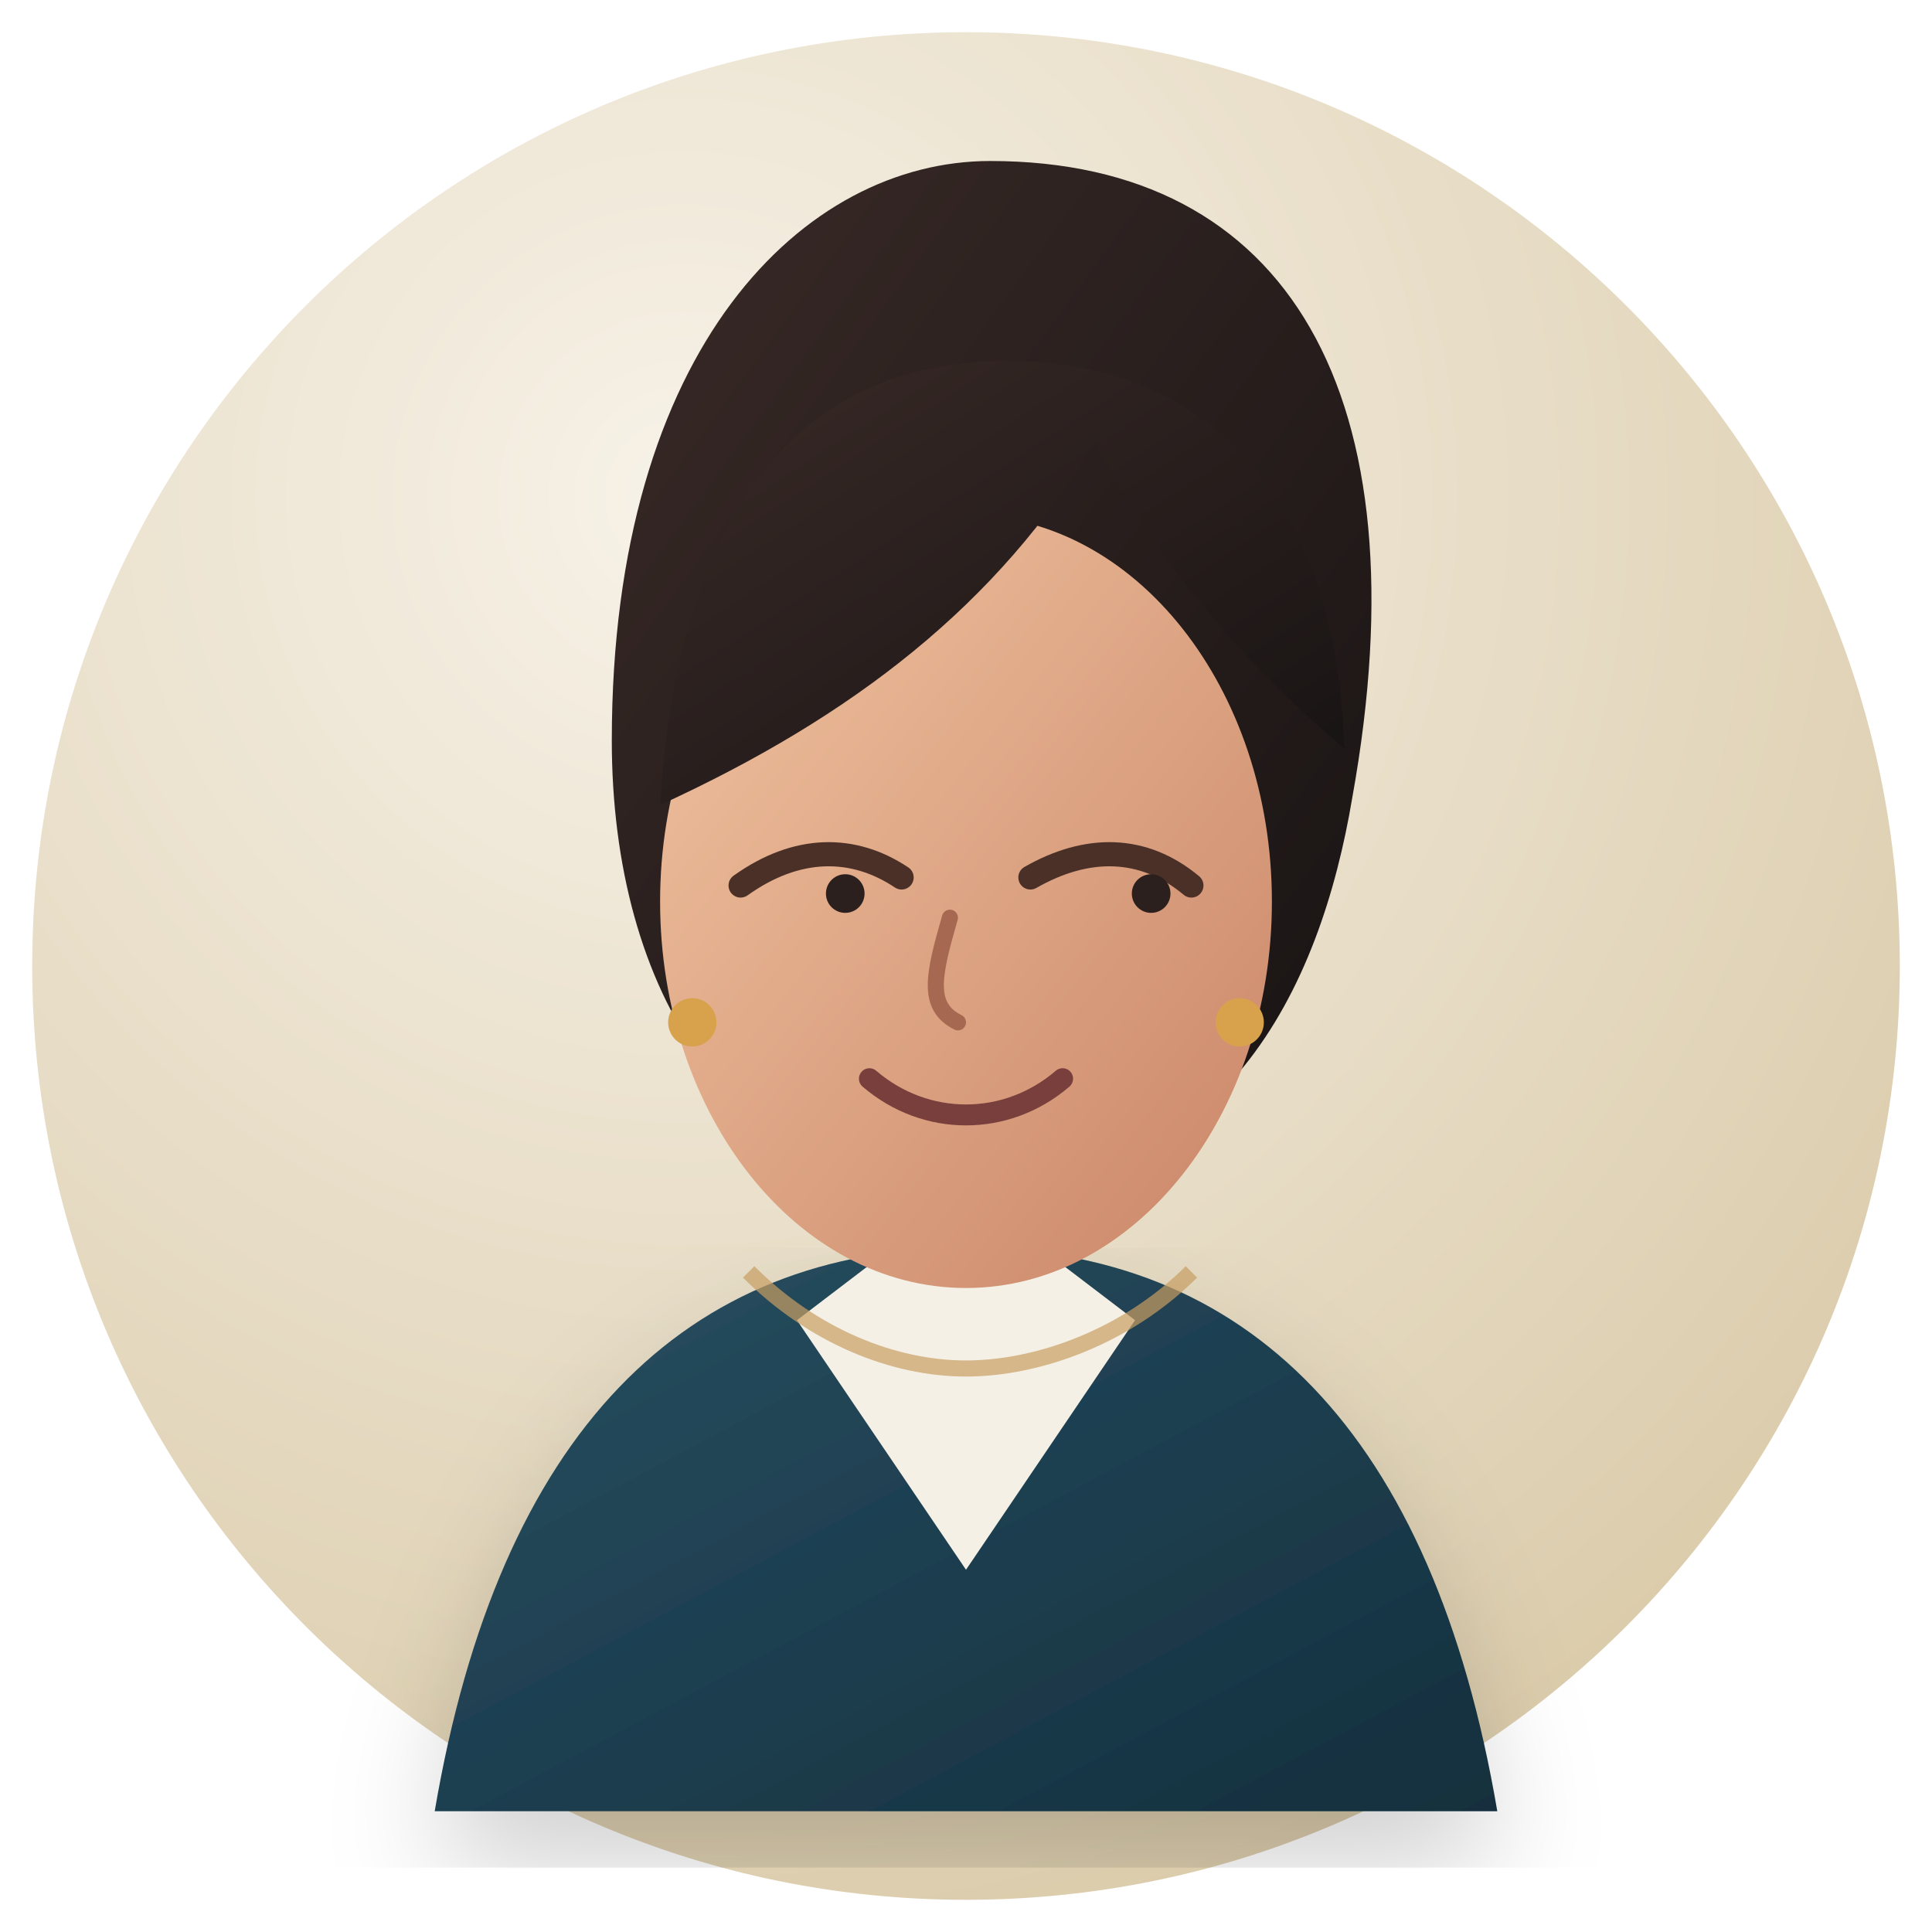
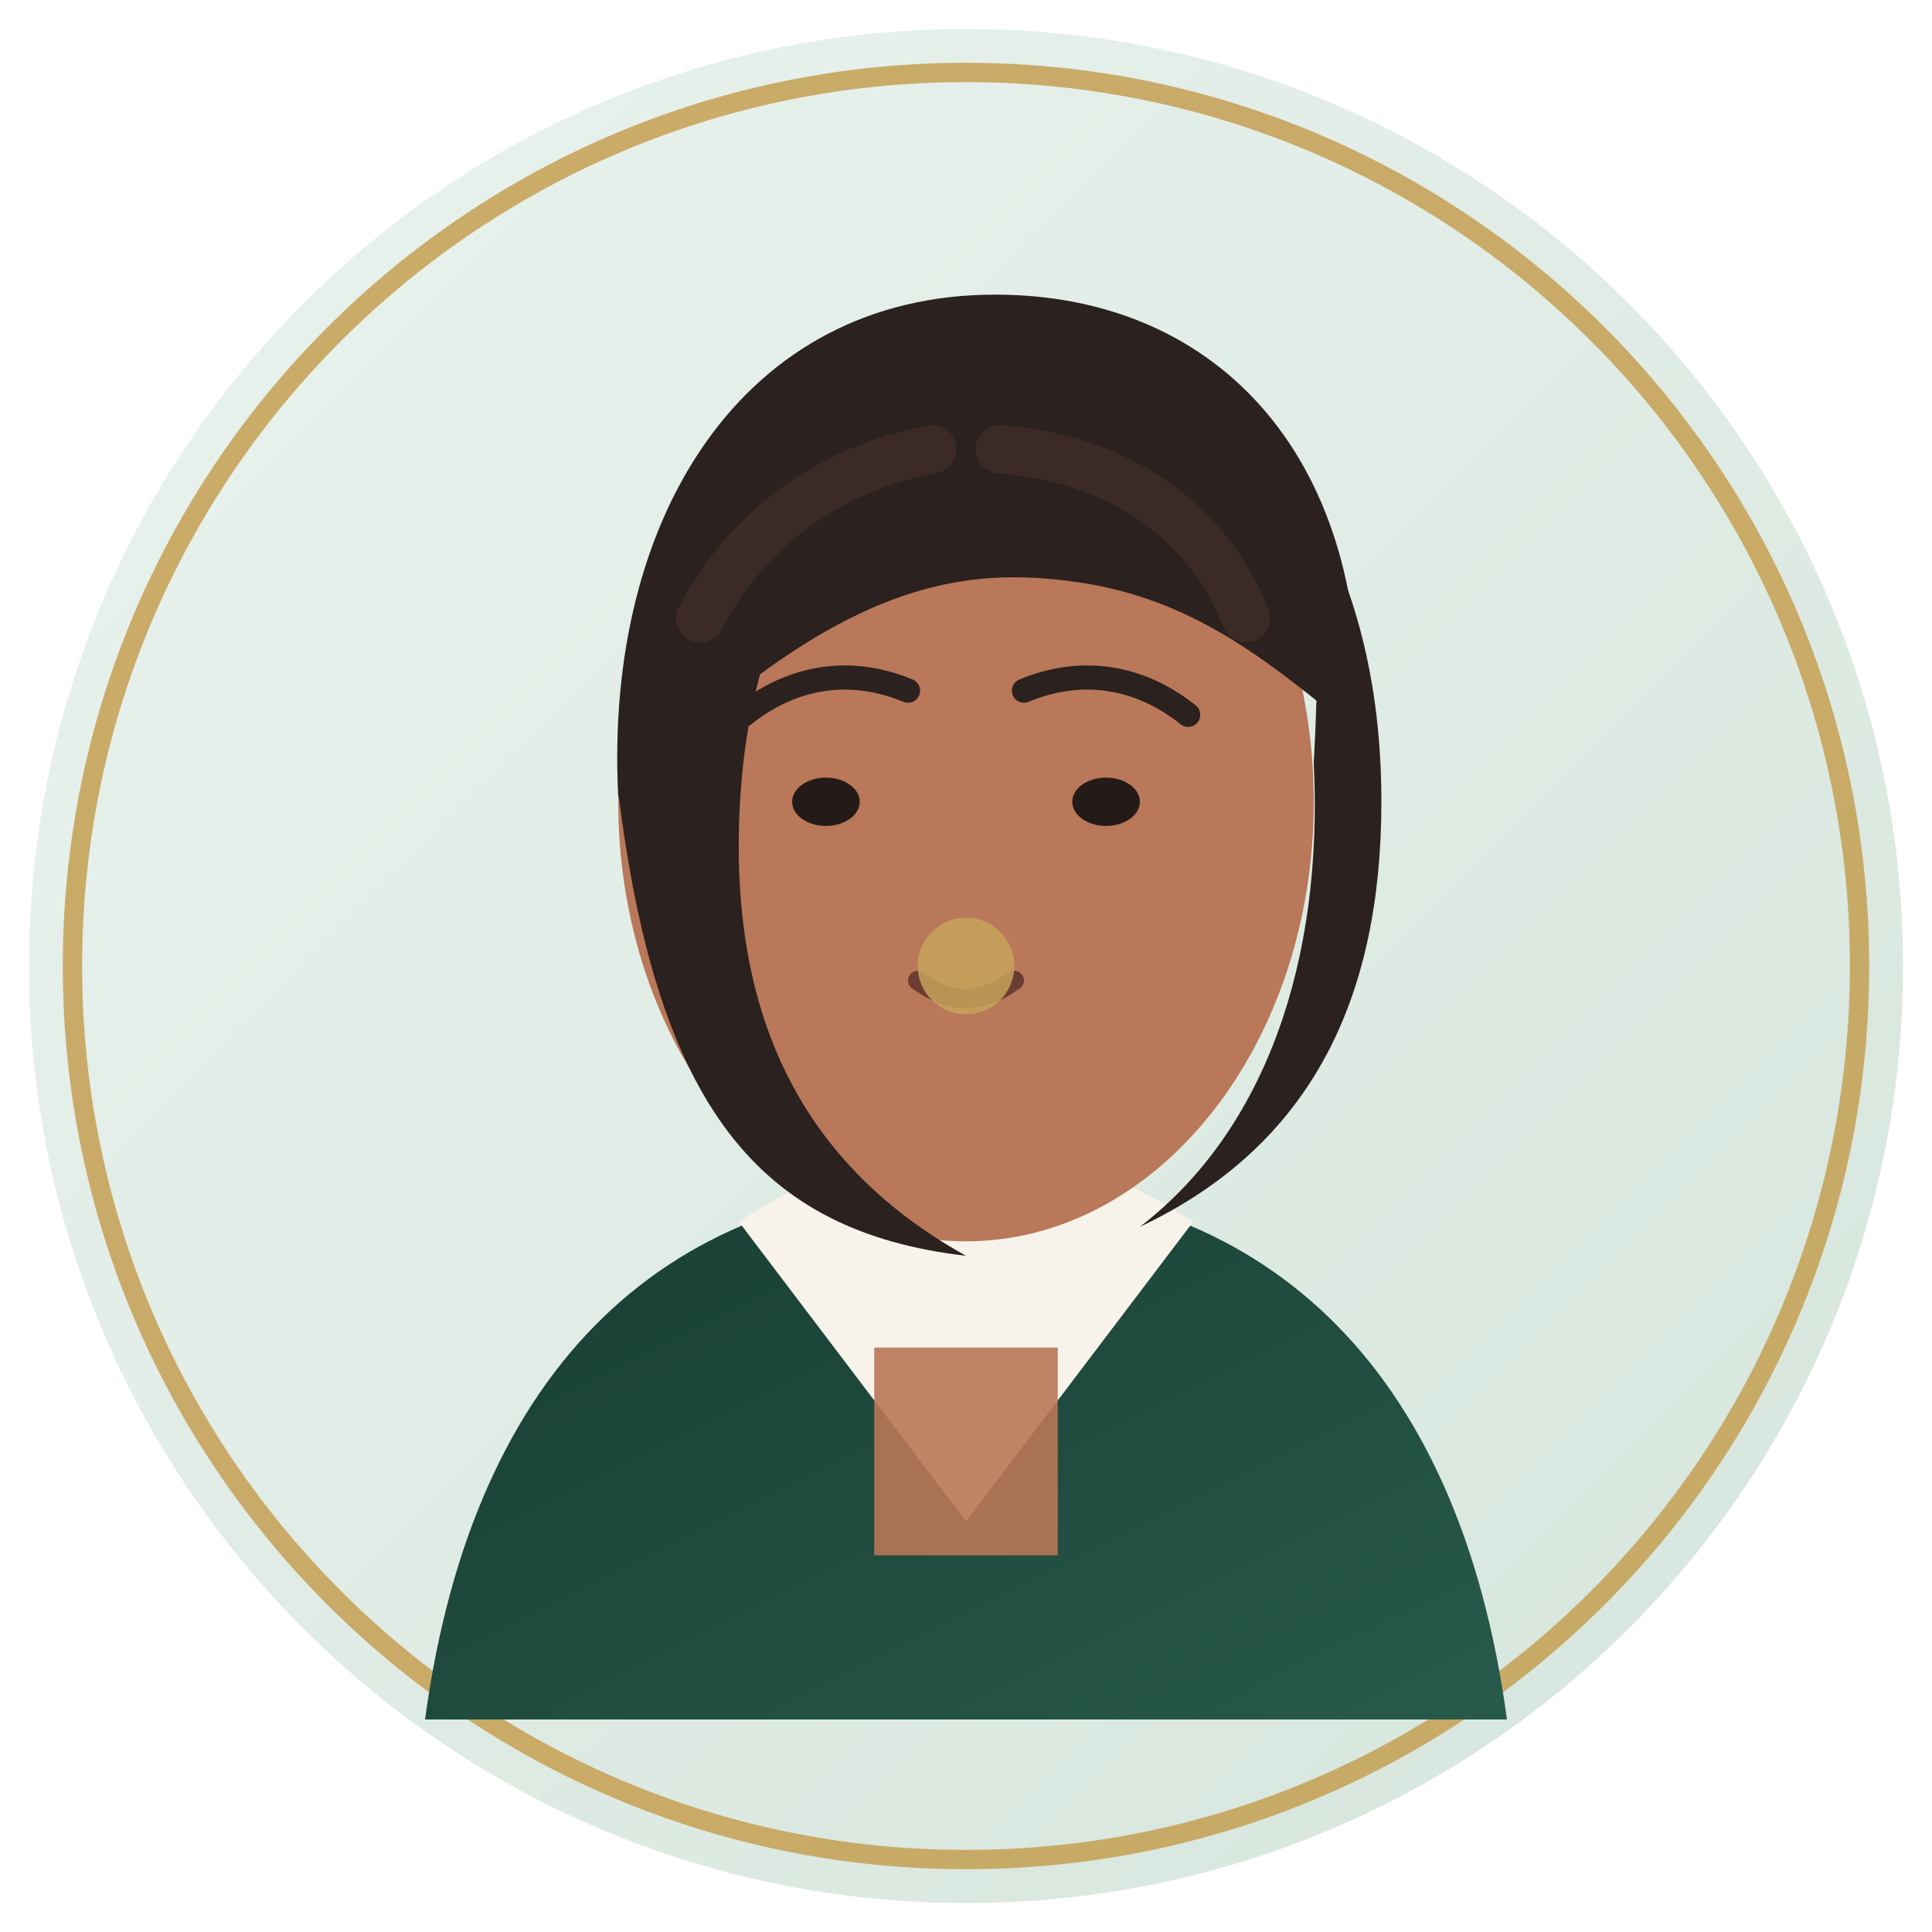
- <svg xmlns="http://www.w3.org/2000/svg" viewBox="0 0 240 240" role="img" aria-label="Puja virtual agent portrait">
+ <svg xmlns="http://www.w3.org/2000/svg" viewBox="0 0 400 400" role="img" aria-label="Puja, Sage Harvest virtual agent">
  <defs>
-     <radialGradient id="bg" cx="35%" cy="25%" r="85%">
-       <stop offset="0" stop-color="#f7f2e8" />
-       <stop offset="1" stop-color="#d9c9a7" />
-     </radialGradient>
-     <linearGradient id="skin" x1="0" y1="0" x2="1" y2="1">
-       <stop offset="0" stop-color="#f1c4a1" />
-       <stop offset="1" stop-color="#c98567" />
+     <linearGradient id="bg" x1="0" y1="0" x2="1" y2="1">
+       <stop offset="0" stop-color="#eaf3ee" />
+       <stop offset="1" stop-color="#d5e5dc" />
    </linearGradient>
-     <linearGradient id="hair" x1="0" y1="0" x2="1" y2="1">
-       <stop offset="0" stop-color="#392a27" />
-       <stop offset="1" stop-color="#171313" />
+     <linearGradient id="blazer" x1="0" y1="0" x2="1" y2="1">
+       <stop offset="0" stop-color="#173c32" />
+       <stop offset="1" stop-color="#285a4b" />
    </linearGradient>
-     <linearGradient id="jacket" x1="0" y1="0" x2="1" y2="1">
-       <stop offset="0" stop-color="#294f62" />
-       <stop offset="1" stop-color="#132f3d" />
-     </linearGradient>
-     <filter id="shadow">
-       <feDropShadow dx="0" dy="7" stdDeviation="7" flood-opacity=".18" />
-     </filter>
  </defs>
-   <circle cx="120" cy="120" r="116" fill="url(#bg)" />
-   <path d="M54 225c8-47 31-70 66-70s58 23 66 70z" fill="url(#jacket)" filter="url(#shadow)" />
-   <path d="M99 164l21 31 21-31-21-16z" fill="#f5f0e6" />
-   <path d="M76 92c0-49 24-72 47-72 37 0 54 29 45 79-4 24-16 49-48 49-29 0-44-25-44-56z" fill="url(#hair)" />
-   <ellipse cx="120" cy="112" rx="38" ry="48" fill="url(#skin)" />
-   <path d="M82 100c2-32 14-53 39-55 28-2 45 16 46 48-13-11-23-23-31-38-12 20-30 34-54 45z" fill="url(#hair)" />
-   <path d="M92 110c7-5 14-5 20-1" fill="none" stroke="#4b3028" stroke-width="3" stroke-linecap="round" />
-   <path d="M128 109c7-4 14-4 20 1" fill="none" stroke="#4b3028" stroke-width="3" stroke-linecap="round" />
-   <circle cx="105" cy="111" r="2.4" fill="#2b201d" />
-   <circle cx="143" cy="111" r="2.4" fill="#2b201d" />
-   <path d="M118 114c-2 7-3 11 1 13" fill="none" stroke="#a76852" stroke-width="2" stroke-linecap="round" />
-   <path d="M108 134c7 6 17 6 24 0" fill="none" stroke="#783f3c" stroke-width="2.6" stroke-linecap="round" />
-   <circle cx="86" cy="127" r="3" fill="#d7a24b" />
-   <circle cx="154" cy="127" r="3" fill="#d7a24b" />
-   <path d="M93 158c8 8 18 12 27 12s20-4 28-12" fill="none" stroke="#c79e62" stroke-width="2" opacity=".7" />
+   <circle cx="200" cy="200" r="194" fill="url(#bg)" />
+   <circle cx="200" cy="200" r="185" fill="none" stroke="#c6a35a" stroke-width="4" opacity=".9" />
+   <path d="M88 356c10-74 51-111 112-111s102 37 112 111" fill="url(#blazer)" />
+   <path d="M153 253l47 62 47-62c-13-9-30-15-47-15s-34 6-47 15z" fill="#f7f3eb" />
+   <path d="M181 279h38v43h-38z" fill="#b97758" opacity=".9" />
+   <ellipse cx="200" cy="166" rx="72" ry="91" fill="#b97859" />
+   <path d="M128 165c-3-58 26-104 78-104 47 0 78 35 75 91-18-15-33-27-55-31-29-5-54 1-98 44z" fill="#2b211e" />
+   <path d="M128 164c8 65 29 91 72 96-36-20-48-52-47-89 1-36 13-62 38-79-31 7-54 28-63 72z" fill="#2b211e" />
+   <path d="M272 158c2 41-10 76-36 96 36-17 50-48 50-88 0-26-6-45-14-60 1 18 1 34 0 52z" fill="#2b211e" />
+   <ellipse cx="171" cy="166" rx="7" ry="5" fill="#241a17" />
+   <ellipse cx="229" cy="166" rx="7" ry="5" fill="#241a17" />
+   <path d="M190 203c7 5 13 5 20 0" fill="none" stroke="#6b3d32" stroke-width="4" stroke-linecap="round" />
+   <path d="M154 148c10-8 22-10 34-5M212 143c12-5 24-3 34 5" fill="none" stroke="#2b211e" stroke-width="5" stroke-linecap="round" />
+   <path d="M145 128c10-19 27-31 48-35M207 93c25 2 43 15 51 35" fill="none" stroke="#3b2a25" stroke-width="10" stroke-linecap="round" />
+   <circle cx="200" cy="200" r="10" fill="#c6a35a" opacity=".85" />
</svg>
